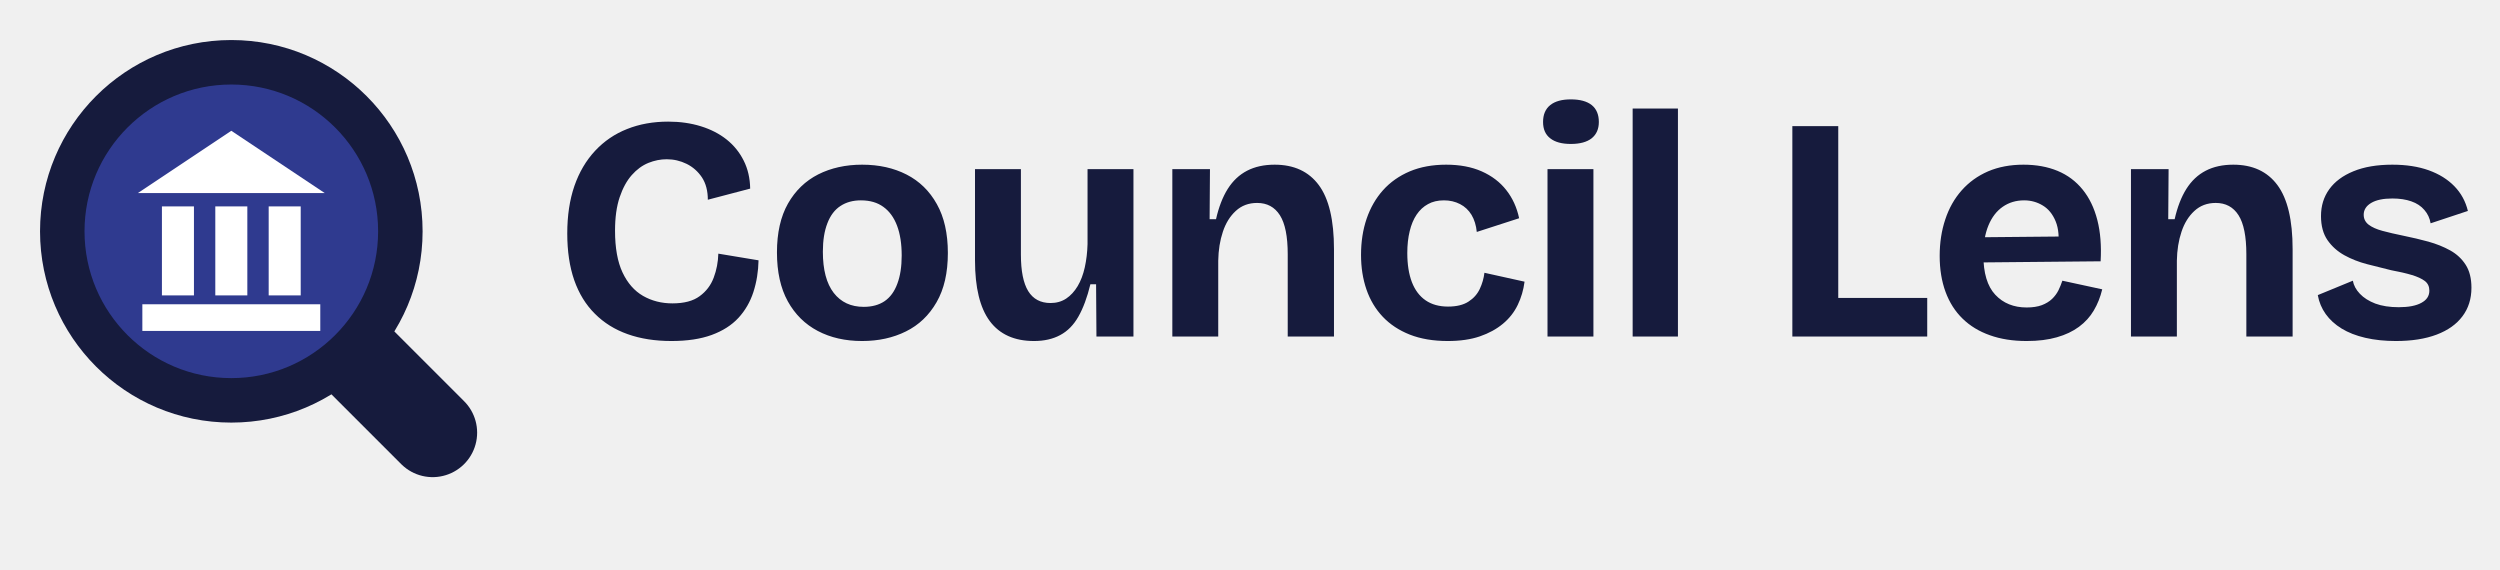
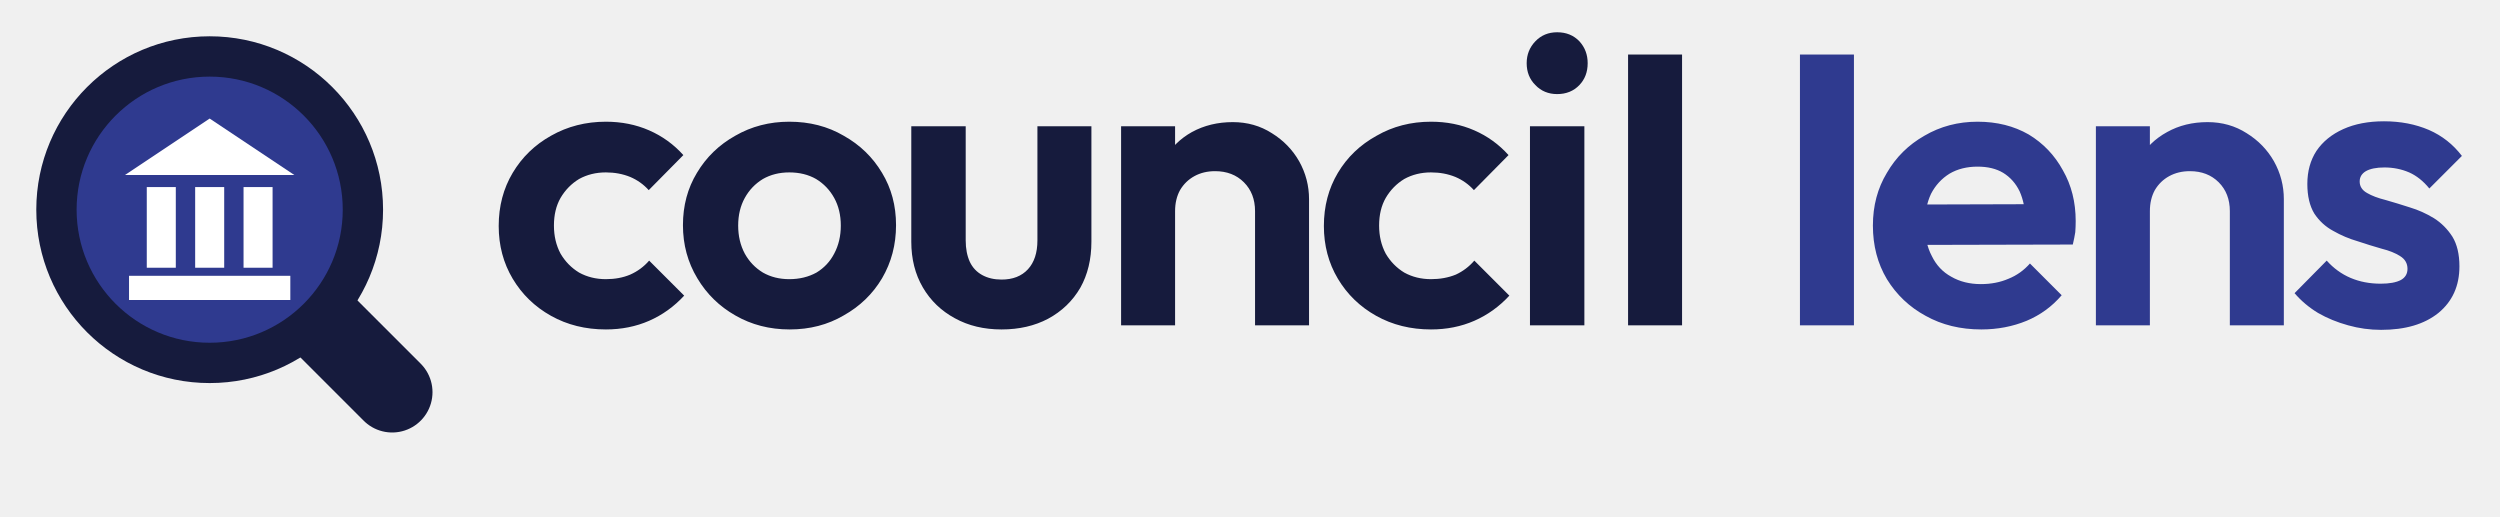
- <svg xmlns="http://www.w3.org/2000/svg" viewBox="0 0 281 64" width="281" height="64" role="img" aria-label="Council Lens">
+ <svg xmlns="http://www.w3.org/2000/svg" viewBox="0 0 310 64" width="310" height="64" role="img" aria-label="Council Lens">
  <path d="M36.96 36.96L48.63 48.63" stroke="#161B3D" stroke-width="10" stroke-linecap="round" />
  <circle cx="26" cy="26" r="21.5" fill="#161B3D" />
  <circle cx="26" cy="26" r="16.5" fill="#2F3A8F" />
  <path fill="#FFFFFF" transform="translate(0 2.2)" d="M26 12.5 36.5 19.5H15.5zM18.2 21h3.6v10h-3.6zM24.2 21h3.6v10h-3.6zM30.2 21h3.6v10h-3.6zM16 32h20v3H16z" />
-   <path fill="#161B3D" d="M75.47 38.33L75.47 38.33Q72.71 38.33 70.55 37.56Q68.38 36.79 66.86 35.26Q65.33 33.74 64.54 31.48Q63.76 29.23 63.76 26.25L63.76 26.25Q63.76 23.24 64.56 20.91Q65.37 18.58 66.89 16.95Q68.41 15.32 70.49 14.50Q72.57 13.67 75.11 13.67L75.11 13.67Q77.09 13.67 78.77 14.19Q80.45 14.71 81.67 15.68Q82.89 16.65 83.59 18.05Q84.29 19.44 84.32 21.20L84.32 21.20L79.56 22.45Q79.56 20.95 78.90 19.94Q78.23 18.94 77.18 18.42Q76.12 17.90 74.94 17.90L74.94 17.90Q73.90 17.90 72.88 18.31Q71.85 18.73 71.01 19.68Q70.17 20.63 69.65 22.17Q69.13 23.71 69.13 25.93L69.13 25.93Q69.13 28.83 69.97 30.62Q70.81 32.41 72.28 33.26Q73.75 34.10 75.58 34.10L75.58 34.10Q77.55 34.10 78.64 33.29Q79.74 32.49 80.22 31.21Q80.70 29.94 80.74 28.51L80.74 28.51L85.26 29.26Q85.22 31.16 84.68 32.83Q84.14 34.49 83.00 35.73Q81.85 36.97 79.99 37.65Q78.13 38.33 75.47 38.33ZM96.90 38.33L96.90 38.33Q94.07 38.33 91.92 37.20Q89.77 36.07 88.55 33.87Q87.33 31.66 87.33 28.37L87.33 28.37Q87.33 25.07 88.57 22.88Q89.81 20.70 91.97 19.60Q94.14 18.51 96.90 18.51L96.90 18.51Q99.73 18.51 101.90 19.62Q104.07 20.73 105.30 22.94Q106.54 25.14 106.54 28.44L106.54 28.44Q106.54 31.77 105.27 33.97Q104.00 36.18 101.83 37.25Q99.66 38.33 96.90 38.33ZM97.08 34.49L97.08 34.49Q98.48 34.49 99.43 33.85Q100.38 33.20 100.86 31.89Q101.35 30.59 101.35 28.72L101.35 28.72Q101.35 26.75 100.83 25.37Q100.31 23.99 99.30 23.26Q98.30 22.52 96.76 22.52L96.76 22.52Q95.43 22.52 94.47 23.15Q93.50 23.78 93.00 25.09Q92.49 26.39 92.49 28.29L92.49 28.29Q92.49 31.34 93.71 32.92Q94.93 34.49 97.08 34.49ZM116.22 38.33L116.22 38.33Q112.92 38.33 111.25 36.09Q109.59 33.85 109.59 29.26L109.59 29.26L109.59 19.01L114.75 19.01L114.75 28.62Q114.75 31.38 115.57 32.72Q116.40 34.06 118.08 34.06L118.08 34.06Q119.08 34.06 119.84 33.56Q120.59 33.06 121.13 32.16Q121.66 31.27 121.93 30.05Q122.20 28.83 122.24 27.43L122.24 27.43L122.24 19.01L127.40 19.01L127.40 30.16L127.40 37.83L123.24 37.83L123.20 31.95L122.56 31.95Q122.02 34.17 121.21 35.59Q120.41 37.00 119.17 37.66Q117.94 38.33 116.22 38.33ZM136.93 37.83L131.77 37.83L131.77 26.43L131.77 19.01L136.00 19.01L135.96 24.64L136.68 24.64Q137.14 22.60 138.00 21.23Q138.86 19.87 140.17 19.19Q141.48 18.51 143.27 18.51L143.27 18.51Q146.53 18.51 148.23 20.80Q149.94 23.10 149.94 28.01L149.94 28.01L149.94 37.83L144.74 37.83L144.74 28.58Q144.74 25.57 143.86 24.19Q142.98 22.81 141.30 22.81L141.30 22.81Q139.87 22.81 138.90 23.71Q137.93 24.60 137.45 26.05Q136.96 27.51 136.93 29.30L136.93 29.30L136.93 37.83ZM162.73 38.33L162.73 38.33Q160.29 38.33 158.46 37.61Q156.64 36.89 155.42 35.60Q154.20 34.31 153.59 32.54Q152.98 30.77 152.98 28.65L152.98 28.65Q152.98 26.43 153.61 24.58Q154.24 22.74 155.45 21.38Q156.67 20.02 158.46 19.26Q160.25 18.51 162.55 18.51L162.55 18.51Q164.84 18.51 166.54 19.26Q168.25 20.02 169.30 21.36Q170.36 22.70 170.75 24.53L170.75 24.53L165.99 26.07Q165.88 24.96 165.40 24.15Q164.91 23.35 164.11 22.94Q163.30 22.52 162.30 22.52L162.30 22.52Q161.26 22.52 160.51 22.94Q159.75 23.35 159.23 24.12Q158.71 24.89 158.45 25.98Q158.18 27.08 158.18 28.44L158.18 28.44Q158.18 30.37 158.70 31.72Q159.22 33.06 160.24 33.76Q161.26 34.46 162.76 34.46L162.76 34.46Q164.20 34.46 165.06 33.90Q165.92 33.35 166.33 32.47Q166.74 31.59 166.85 30.66L166.85 30.66L171.36 31.66Q171.18 33.06 170.59 34.28Q170.00 35.50 168.93 36.39Q167.85 37.29 166.33 37.81Q164.81 38.33 162.73 38.33ZM179.10 37.83L173.94 37.83L173.94 19.01L179.10 19.01L179.10 37.83ZM176.56 16.18L176.56 16.18Q175.05 16.18 174.25 15.55Q173.44 14.93 173.44 13.71L173.44 13.71Q173.44 12.46 174.25 11.81Q175.05 11.17 176.56 11.17L176.56 11.17Q178.10 11.17 178.91 11.81Q179.71 12.46 179.71 13.71L179.71 13.71Q179.71 14.89 178.91 15.54Q178.10 16.18 176.56 16.18ZM188.60 37.83L183.51 37.83L183.51 12.20L188.60 12.20L188.60 37.83Z" />
-   <path fill="#161B3D" d="M206.62 37.83L201.46 37.83L201.46 14.18L206.62 14.18L206.62 37.83ZM216.62 37.83L202.54 37.83L202.54 33.49L216.62 33.49L216.62 37.83ZM227.80 38.33L227.80 38.33Q225.47 38.33 223.66 37.68Q221.85 37.04 220.60 35.82Q219.34 34.60 218.68 32.81Q218.02 31.02 218.02 28.76L218.02 28.76Q218.02 26.54 218.65 24.66Q219.27 22.78 220.49 21.40Q221.71 20.02 223.46 19.26Q225.22 18.51 227.44 18.51L227.44 18.51Q229.59 18.51 231.28 19.21Q232.96 19.91 234.09 21.31Q235.22 22.70 235.74 24.73Q236.26 26.75 236.11 29.37L236.11 29.37L221.35 29.51L221.35 26.68L233.14 26.57L231.31 28.01Q231.56 26.11 231.06 24.89Q230.56 23.67 229.61 23.10Q228.66 22.52 227.51 22.52L227.51 22.52Q226.15 22.52 225.11 23.24Q224.07 23.96 223.50 25.34Q222.93 26.72 222.93 28.65L222.93 28.65Q222.93 31.70 224.27 33.13Q225.61 34.56 227.80 34.56L227.80 34.56Q228.80 34.56 229.50 34.30Q230.20 34.03 230.65 33.60Q231.10 33.17 231.37 32.63Q231.63 32.09 231.81 31.55L231.81 31.55L236.29 32.52Q235.97 33.85 235.34 34.90Q234.72 35.96 233.68 36.73Q232.64 37.50 231.19 37.91Q229.74 38.33 227.80 38.33ZM244.68 37.83L239.52 37.83L239.52 26.43L239.52 19.01L243.75 19.01L243.71 24.64L244.43 24.64Q244.89 22.60 245.75 21.23Q246.61 19.87 247.92 19.19Q249.23 18.51 251.02 18.51L251.02 18.51Q254.28 18.51 255.98 20.80Q257.69 23.10 257.69 28.01L257.69 28.01L257.69 37.83L252.49 37.83L252.49 28.58Q252.49 25.57 251.61 24.19Q250.73 22.81 249.05 22.81L249.05 22.81Q247.62 22.81 246.65 23.71Q245.68 24.60 245.20 26.05Q244.71 27.51 244.68 29.30L244.68 29.30L244.68 37.83ZM269.30 38.33L269.30 38.33Q267.40 38.33 265.86 37.97Q264.31 37.61 263.20 36.93Q262.09 36.25 261.41 35.30Q260.73 34.35 260.52 33.17L260.52 33.17L264.46 31.55Q264.60 32.34 265.25 33.02Q265.89 33.70 266.98 34.12Q268.08 34.53 269.62 34.53L269.62 34.53Q271.27 34.53 272.16 34.04Q273.06 33.56 273.06 32.67L273.06 32.67Q273.06 31.98 272.56 31.59Q272.05 31.20 271.09 30.91Q270.12 30.62 268.76 30.37L268.76 30.37Q267.43 30.05 266.05 29.69Q264.67 29.33 263.51 28.69Q262.34 28.04 261.61 26.99Q260.88 25.93 260.88 24.28L260.88 24.28Q260.88 22.56 261.81 21.27Q262.74 19.98 264.53 19.25Q266.32 18.51 268.90 18.51L268.90 18.51Q271.23 18.51 272.99 19.14Q274.74 19.77 275.87 20.93Q277 22.09 277.39 23.71L277.39 23.71L273.20 25.10Q273.06 24.24 272.50 23.60Q271.95 22.95 271.03 22.63Q270.12 22.31 268.90 22.31L268.90 22.31Q267.36 22.31 266.52 22.81Q265.68 23.31 265.68 24.14L265.68 24.14Q265.68 24.82 266.23 25.25Q266.79 25.68 267.79 25.95Q268.79 26.22 270.16 26.50L270.16 26.50Q271.59 26.79 272.95 27.16Q274.31 27.54 275.41 28.15Q276.50 28.76 277.14 29.76Q277.79 30.77 277.79 32.34L277.79 32.34Q277.79 34.21 276.78 35.55Q275.78 36.89 273.88 37.61Q271.98 38.33 269.30 38.33Z" />
+   <g transform="translate(60.51 40.34) scale(0.5111)">
+     <path fill="#161B3D" d="M28.6 1L28.6 1Q21.2 1 15.3 -2.3Q9.4 -5.6 6 -11.3Q2.6 -17 2.6 -24.1L2.6 -24.1Q2.6 -31.3 6 -37Q9.4 -42.7 15.3 -46Q21.3 -49.4 28.6 -49.4L28.6 -49.4Q34.3 -49.4 39.1 -47.3Q43.9 -45.2 47.4 -41.3L47.4 -41.3L39 -32.8Q37.1 -34.9 34.5 -36Q31.8 -37.1 28.6 -37.1L28.6 -37.1Q25 -37.1 22.1 -35.5Q19.3 -33.8 17.6 -30.9Q16 -28.1 16 -24.2L16 -24.2Q16 -20.4 17.6 -17.4Q19.3 -14.5 22.1 -12.8Q25 -11.2 28.6 -11.2L28.6 -11.2Q31.9 -11.2 34.5 -12.3Q37.2 -13.5 39.1 -15.7L39.1 -15.7L47.6 -7.2Q43.9 -3.2 39.1 -1.1Q34.3 1 28.6 1ZM73.2 1L73.2 1Q65.9 1 60 -2.4Q54.2 -5.7 50.8 -11.4Q47.3 -17.2 47.3 -24.3L47.3 -24.3Q47.3 -31.4 50.7 -37Q54.1 -42.7 60 -46Q65.9 -49.4 73.1 -49.4L73.1 -49.4Q80.5 -49.4 86.3 -46Q92.2 -42.7 95.6 -37Q99 -31.4 99 -24.3L99 -24.3Q99 -17.2 95.6 -11.4Q92.2 -5.7 86.3 -2.4Q80.5 1 73.2 1ZM73.1 -11.2L73.1 -11.2Q76.8 -11.2 79.7 -12.8Q82.5 -14.5 84 -17.4Q85.6 -20.4 85.6 -24.2L85.6 -24.2Q85.6 -28 84 -30.9Q82.4 -33.8 79.6 -35.5Q76.8 -37.1 73.1 -37.1L73.1 -37.1Q69.5 -37.1 66.7 -35.5Q63.9 -33.8 62.3 -30.9Q60.7 -28 60.7 -24.2L60.7 -24.2Q60.7 -20.4 62.3 -17.4Q63.9 -14.5 66.7 -12.8Q69.5 -11.2 73.1 -11.2ZM124.6 1L124.6 1Q118.2 1 113.3 -1.7Q108.3 -4.4 105.5 -9.2Q102.7 -14 102.7 -20.3L102.7 -20.3L102.7 -48.3L115.9 -48.3L115.9 -20.6Q115.9 -17.6 116.9 -15.4Q117.9 -13.3 119.9 -12.2Q121.9 -11.1 124.6 -11.1L124.6 -11.1Q128.7 -11.1 131 -13.6Q133.3 -16.1 133.3 -20.6L133.3 -20.6L133.3 -48.3L146.4 -48.3L146.4 -20.3Q146.4 -13.9 143.7 -9.1Q140.9 -4.3 135.9 -1.6Q131 1 124.6 1ZM199.2 0L186.1 0L186.1 -27.7Q186.1 -32 183.4 -34.7Q180.7 -37.4 176.4 -37.4L176.4 -37.4Q173.6 -37.4 171.4 -36.2Q169.2 -35 167.9 -32.8Q166.7 -30.6 166.7 -27.7L166.7 -27.7L161.6 -30.3Q161.6 -36 164.1 -40.3Q166.5 -44.5 170.8 -46.9Q175.2 -49.3 180.7 -49.3L180.7 -49.3Q186 -49.3 190.2 -46.6Q194.4 -44 196.8 -39.8Q199.2 -35.5 199.2 -30.6L199.2 -30.6L199.2 0ZM166.7 0L153.6 0L153.6 -48.3L166.7 -48.3L166.7 0ZM228.8 1L228.8 1Q221.4 1 215.5 -2.3Q209.6 -5.6 206.2 -11.3Q202.8 -17 202.8 -24.1L202.8 -24.1Q202.8 -31.3 206.2 -37Q209.6 -42.7 215.6 -46Q221.5 -49.4 228.8 -49.4L228.8 -49.4Q234.5 -49.4 239.3 -47.3Q244.1 -45.2 247.6 -41.3L247.6 -41.3L239.2 -32.8Q237.3 -34.9 234.7 -36Q232 -37.1 228.8 -37.1L228.8 -37.1Q225.2 -37.1 222.3 -35.5Q219.5 -33.8 217.8 -30.9Q216.2 -28.1 216.2 -24.2L216.2 -24.2Q216.2 -20.4 217.8 -17.4Q219.5 -14.5 222.3 -12.8Q225.2 -11.2 228.8 -11.2L228.8 -11.2Q232.1 -11.2 234.8 -12.3Q237.4 -13.5 239.3 -15.7L239.3 -15.7L247.8 -7.2Q244.1 -3.2 239.3 -1.1Q234.5 1 228.8 1ZM266 0L252.8 0L252.8 -48.3L266 -48.3L266 0ZM259.4 -56.1L259.4 -56.1Q256.2 -56.1 254.1 -58.3Q252 -60.4 252 -63.6L252 -63.6Q252 -66.7 254.1 -68.9Q256.2 -71.1 259.4 -71.1L259.4 -71.1Q262.7 -71.1 264.8 -68.9Q266.8 -66.7 266.8 -63.6L266.8 -63.6Q266.8 -60.4 264.8 -58.3Q262.7 -56.1 259.4 -56.1ZM289.7 0L276.6 0L276.6 -65.7L289.7 -65.7L289.7 0Z" />
+     <path fill="#2F3A8F" d="M331.4 0L318.3 0L318.3 -65.7L331.4 -65.7L331.4 0ZM362.3 1L362.3 1Q354.7 1 348.8 -2.3Q342.9 -5.5 339.4 -11.2Q336 -16.9 336 -24.2L336 -24.2Q336 -31.4 339.4 -37Q342.7 -42.7 348.5 -46Q354.3 -49.4 361.4 -49.4L361.4 -49.4Q368.4 -49.4 373.8 -46.3Q379.1 -43.1 382.1 -37.6Q385.2 -32.2 385.2 -25.3L385.2 -25.3Q385.2 -24 385.1 -22.6Q384.9 -21.3 384.5 -19.6L384.5 -19.6L343.9 -19.5L343.9 -29.3L378.4 -29.4L373.1 -25.3Q372.9 -29.6 371.6 -32.5Q370.2 -35.4 367.6 -37Q365.1 -38.5 361.4 -38.5L361.4 -38.5Q357.5 -38.5 354.6 -36.8Q351.7 -35 350.1 -31.9Q348.6 -28.7 348.6 -24.4L348.6 -24.4Q348.6 -20 350.3 -16.8Q351.9 -13.5 355 -11.8Q358.1 -10 362.2 -10L362.2 -10Q365.9 -10 368.9 -11.3Q371.9 -12.5 374.1 -15L374.1 -15L381.8 -7.3Q378.3 -3.2 373.3 -1.1Q368.2 1 362.3 1ZM435.7 0L422.6 0L422.6 -27.7Q422.6 -32 419.9 -34.7Q417.2 -37.4 412.9 -37.4L412.9 -37.4Q410.1 -37.4 407.9 -36.2Q405.7 -35 404.4 -32.8Q403.2 -30.6 403.2 -27.7L403.2 -27.7L398.1 -30.3Q398.1 -36 400.6 -40.3Q403 -44.5 407.4 -46.9Q411.7 -49.3 417.2 -49.3L417.2 -49.3Q422.5 -49.3 426.7 -46.6Q430.9 -44 433.3 -39.8Q435.7 -35.5 435.7 -30.6L435.7 -30.6L435.7 0ZM403.2 0L390.1 0L390.1 -48.3L403.2 -48.3L403.2 0ZM459.3 1.1L459.3 1.1Q455.2 1.1 451.3 0Q447.3 -1.1 444 -3Q440.7 -5 438.3 -7.8L438.3 -7.8L446.1 -15.7Q448.6 -12.9 451.9 -11.5Q455.2 -10.1 459.2 -10.1L459.2 -10.1Q462.4 -10.1 464.1 -11Q465.7 -11.9 465.7 -13.7L465.7 -13.7Q465.7 -15.7 463.9 -16.8Q462.2 -17.9 459.4 -18.6Q456.6 -19.4 453.6 -20.4Q450.5 -21.3 447.7 -22.9Q444.9 -24.4 443.1 -27.1Q441.4 -29.9 441.4 -34.3L441.4 -34.3Q441.4 -38.9 443.6 -42.3Q445.9 -45.7 450.1 -47.6Q454.3 -49.5 460 -49.5L460 -49.5Q466 -49.5 470.9 -47.4Q475.7 -45.3 478.9 -41.1L478.9 -41.1L471 -33.2Q468.8 -35.9 466.1 -37.1Q463.3 -38.3 460.1 -38.3L460.1 -38.3Q457.2 -38.3 455.6 -37.4Q454.1 -36.5 454.1 -34.9L454.1 -34.9Q454.1 -33.1 455.9 -32.1Q457.6 -31.1 460.4 -30.4Q463.2 -29.6 466.3 -28.6Q469.3 -27.7 472.1 -26Q474.8 -24.3 476.6 -21.5Q478.3 -18.7 478.3 -14.3L478.3 -14.3Q478.3 -7.2 473.2 -3Q468.1 1.1 459.3 1.1Z" />
+   </g>
</svg>
